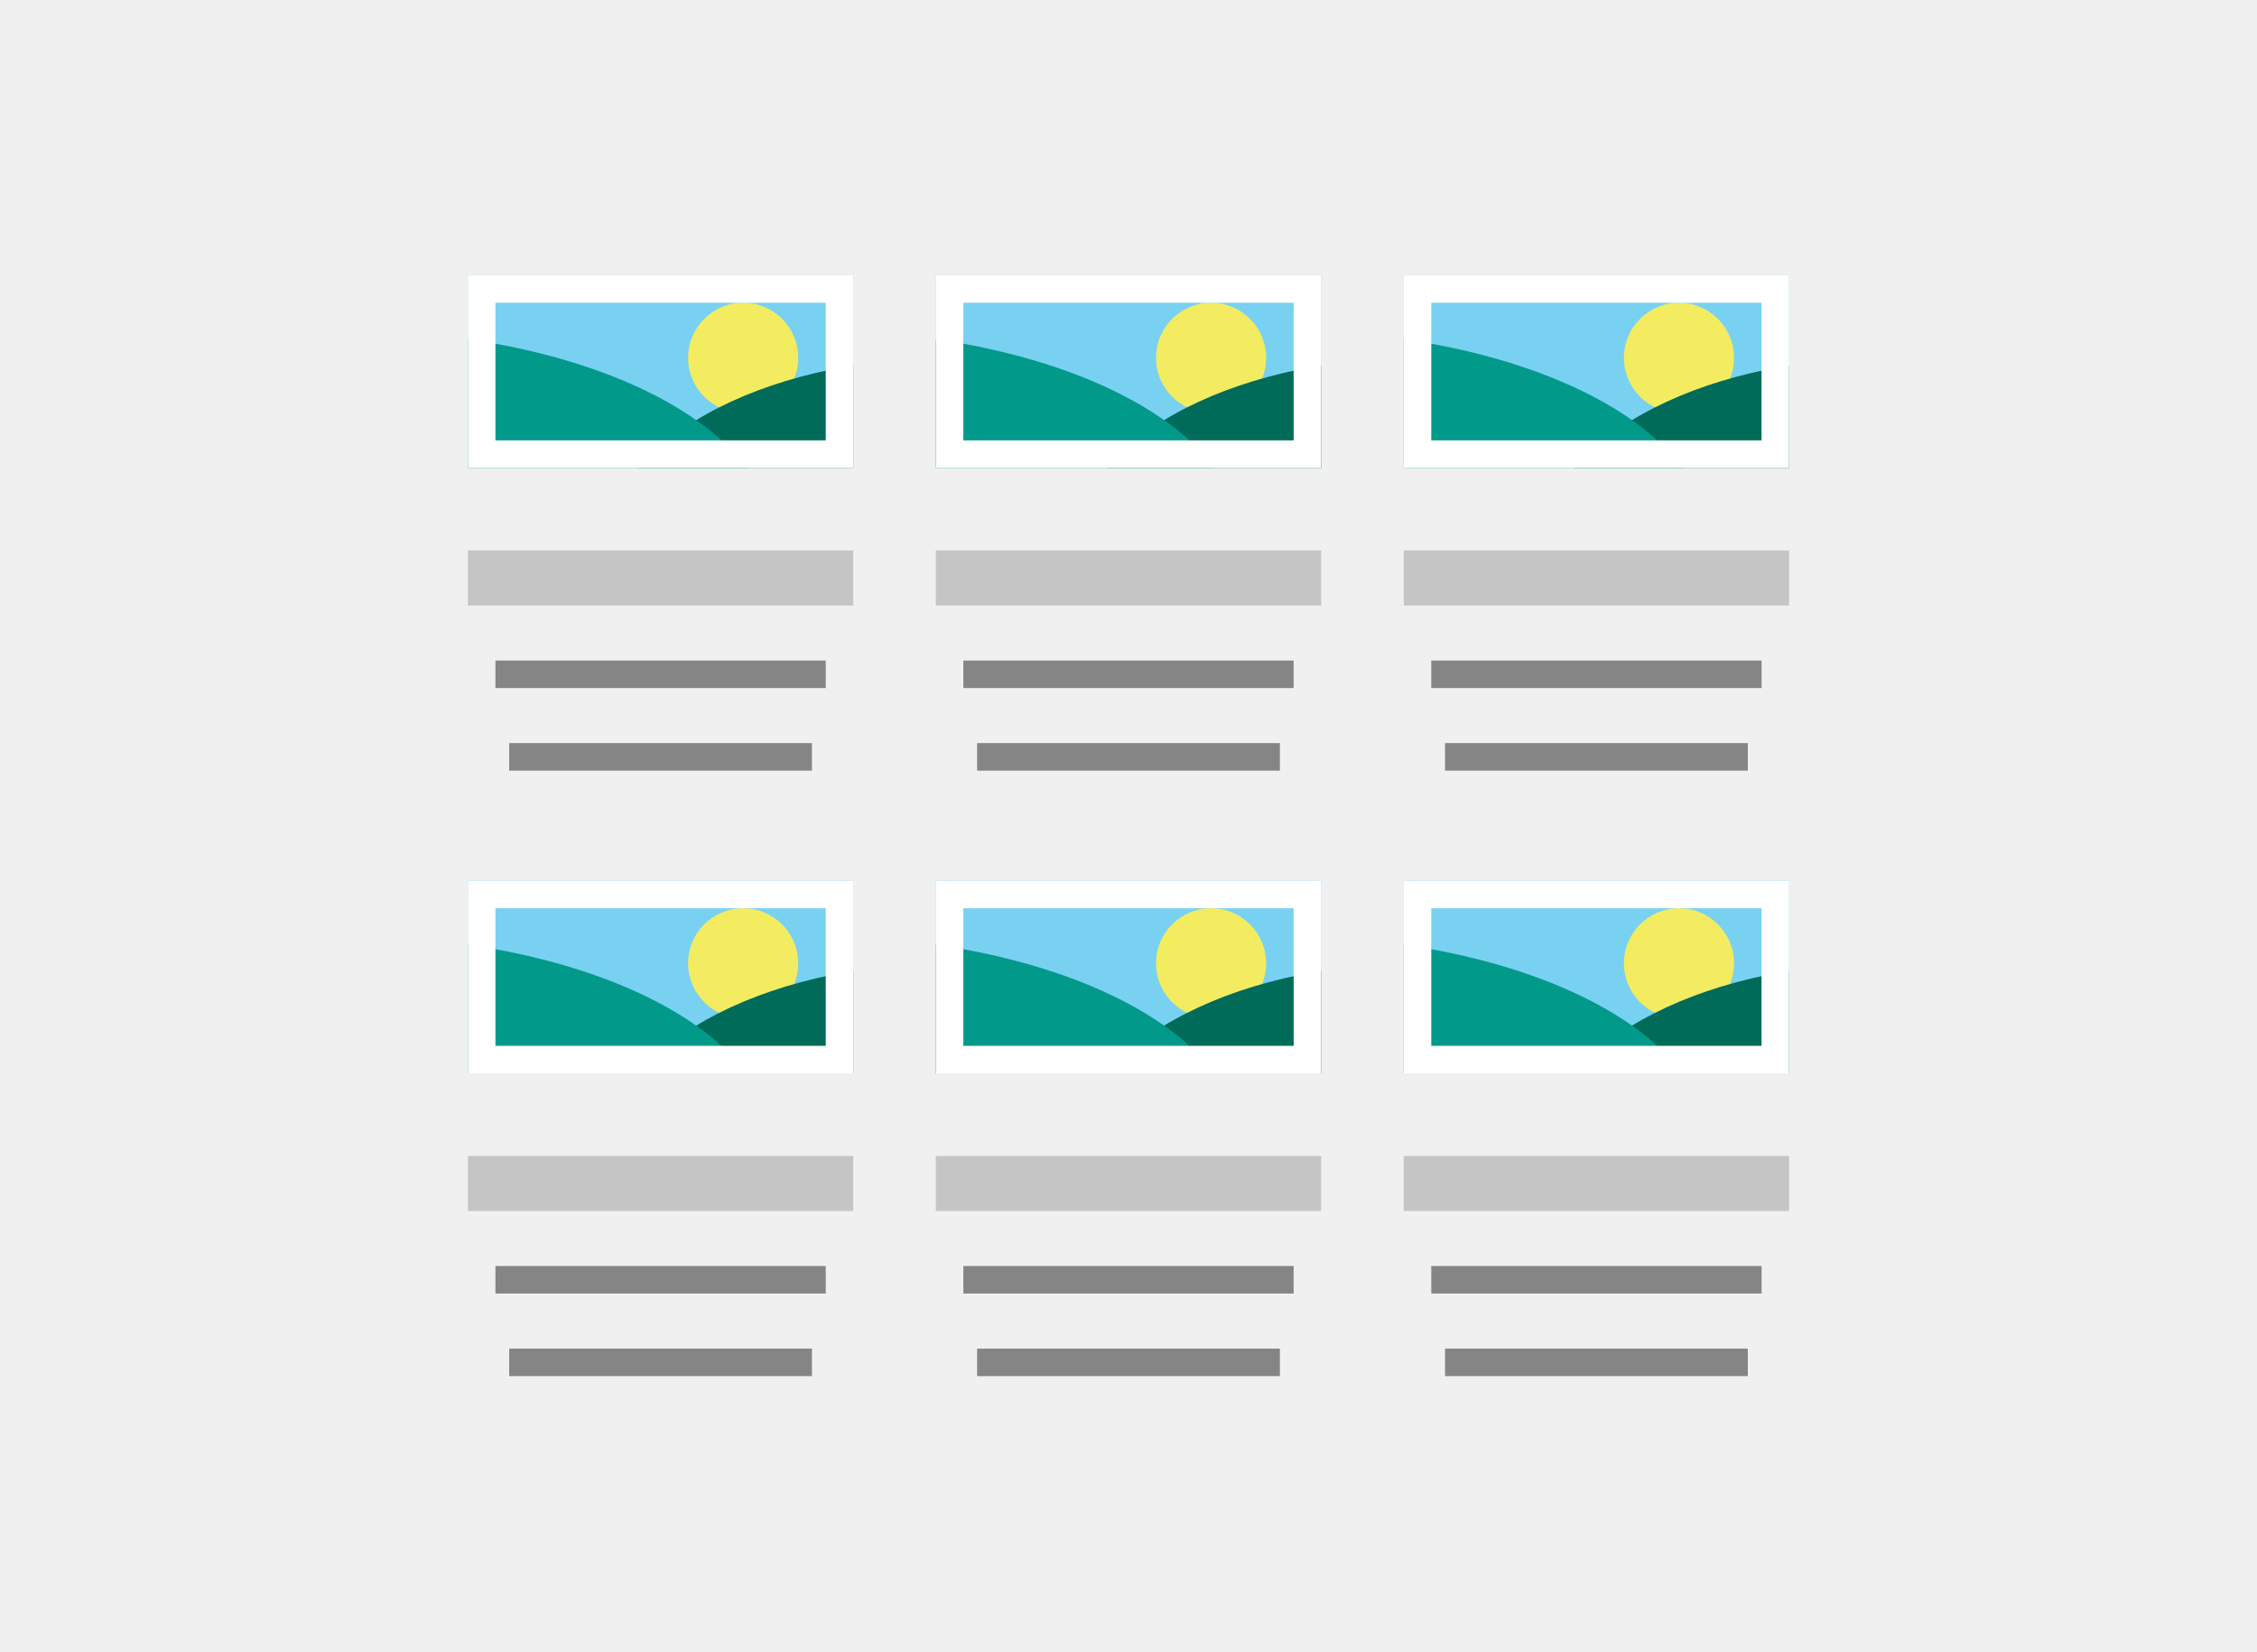
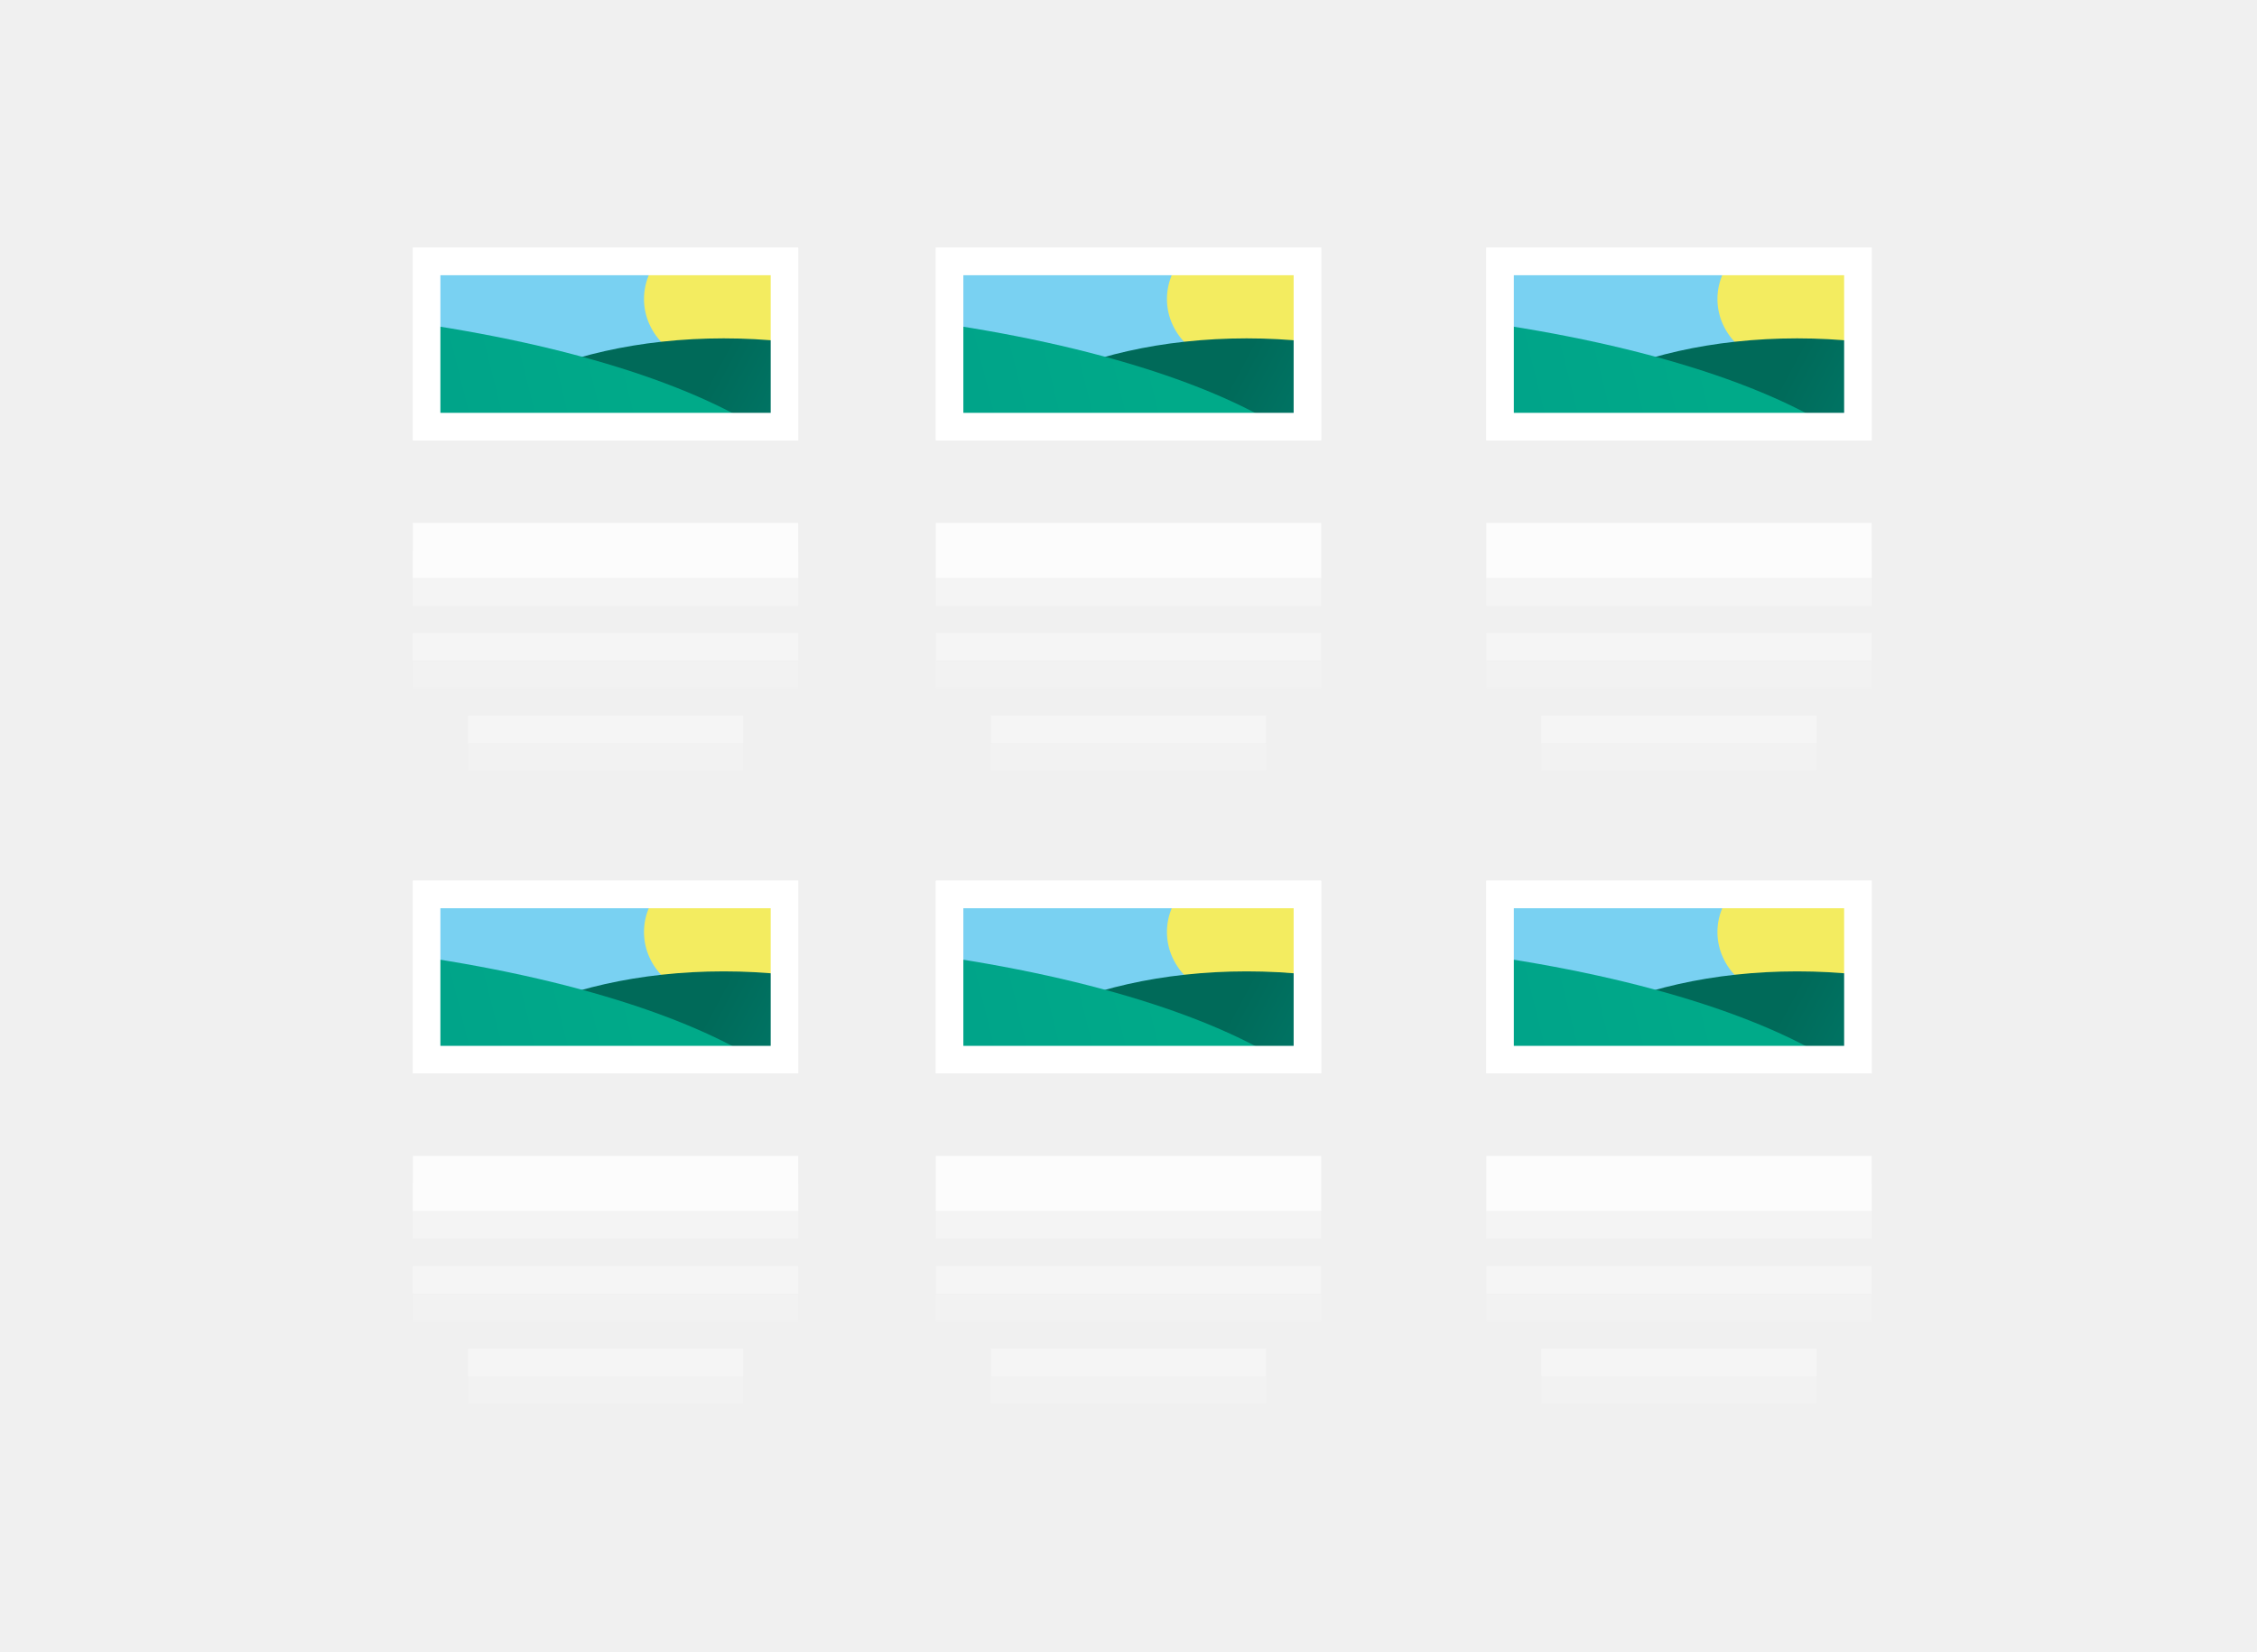
- <svg xmlns="http://www.w3.org/2000/svg" width="82" height="60" viewBox="0 0 82 60" fill="none">
-   <g clip-path="url(#clip0_18_2501)">
-     <rect x="17" y="10" width="14" height="7" fill="#79D1F2" />
-     <circle cx="27" cy="13" r="2" fill="#F3EC60" />
-     <ellipse cx="34.5" cy="20" rx="12.5" ry="7" fill="#016B5A" />
-     <ellipse cx="12.5" cy="19.5" rx="15.5" ry="7.5" fill="#019A8A" />
+ <svg xmlns="http://www.w3.org/2000/svg" xmlns:xlink="http://www.w3.org/1999/xlink" width="82" height="60" viewBox="0 0 82 60">
+   <defs>
+     <rect id="path-1" width="14" height="2" x="0" y="0" />
+     <filter id="filter-2" width="107.1%" height="200%" x="-3.6%" y="-25%" filterUnits="objectBoundingBox">
+       <feOffset dy="1" in="SourceAlpha" result="shadowOffsetOuter1" />
+       <feComposite in="shadowOffsetOuter1" in2="SourceAlpha" operator="out" result="shadowOffsetOuter1" />
+       <feColorMatrix in="shadowOffsetOuter1" values="0 0 0 0 1   0 0 0 0 1   0 0 0 0 1  0 0 0 0.292 0" />
+     </filter>
+     <path id="path-3" d="M13 6zm-1-3v1H2V3h10zm2-3v1H0V0h14z" />
+     <filter id="filter-4" width="107.7%" height="128.6%" x="-3.8%" y="-7.1%" filterUnits="objectBoundingBox">
+       <feOffset dy="1" in="SourceAlpha" result="shadowOffsetOuter1" />
+       <feComposite in="shadowOffsetOuter1" in2="SourceAlpha" operator="out" result="shadowOffsetOuter1" />
+       <feColorMatrix in="shadowOffsetOuter1" values="0 0 0 0 1   0 0 0 0 1   0 0 0 0 1  0 0 0 0.1 0" />
+     </filter>
+     <rect id="path-5" width="13" height="6" x="0" y="0" />
+     <linearGradient id="linearGradient-6" x1="72.875%" x2="40.332%" y1="47.367%" y2="38.122%">
+       <stop offset="0%" stop-color="#008374" />
+       <stop offset="100%" stop-color="#006A59" />
+     </linearGradient>
+     <linearGradient id="linearGradient-7" x1="88.517%" x2="50%" y1="46.899%" y2="50%">
+       <stop offset="0%" stop-color="#00AA89" />
+       <stop offset="100%" stop-color="#009989" />
+     </linearGradient>
+   </defs>
+   <g fill="none" fill-rule="evenodd" class="snippets_thumbs">
+     <g class="s_mega_menu_cards">
+       <rect width="82" height="60" class="bg" />
+       <g class="group" transform="translate(15 9)">
+         <g class="group">
+           <g class="image_1_border">
+             <rect width="14" height="7" fill="#FFF" class="rectangle" />
+             <g class="oval___oval_mask" transform="translate(.472 .47)">
+               <mask id="mask-2" fill="#fff">
+                 <use xlink:href="#path-5" />
+               </mask>
+               <use fill="#79D1F2" class="mask" xlink:href="#path-5" />
+               <ellipse cx="10.519" cy="1.394" fill="#F3EC60" class="oval" mask="url(#mask-2)" rx="2.594" ry="2.394" />
+               <ellipse cx="10.821" cy="8.706" fill="url(#linearGradient-6)" class="oval" mask="url(#mask-2)" rx="11.085" ry="5.882" />
+               <ellipse cx="-10.982" cy="10" fill="url(#linearGradient-7)" class="oval" mask="url(#mask-2)" rx="26.018" ry="8.471" />
+             </g>
+             <path fill="#FFF" d="M14 0V7H0V0H14Zm0 1H1v5h12V1z" class="rectangle_2" />
+           </g>
+           <g class="rectangle" transform="translate(0 10)">
+             <use fill="#000" filter="url(#filter-2)" xlink:href="#path-1" />
+             <use fill="#FFF" fill-opacity=".78" xlink:href="#path-1" />
+           </g>
+           <g class="combined_shape" transform="translate(0 14)">
+             <use fill="#000" filter="url(#filter-4)" xlink:href="#path-3" />
+             <use fill="#FFF" fill-opacity=".348" xlink:href="#path-3" />
+           </g>
+         </g>
+         <g class="group" transform="translate(19)">
+           <g class="image_1_border">
+             <rect width="14" height="7" fill="#FFF" class="rectangle" />
+             <g class="oval___oval_mask" transform="translate(.472 .47)">
+               <mask id="mask-2" fill="#fff">
+                 <use xlink:href="#path-5" />
+               </mask>
+               <use fill="#79D1F2" class="mask" xlink:href="#path-5" />
+               <ellipse cx="10.519" cy="1.394" fill="#F3EC60" class="oval" mask="url(#mask-2)" rx="2.594" ry="2.394" />
+               <ellipse cx="10.821" cy="8.706" fill="url(#linearGradient-6)" class="oval" mask="url(#mask-2)" rx="11.085" ry="5.882" />
+               <ellipse cx="-10.982" cy="10" fill="url(#linearGradient-7)" class="oval" mask="url(#mask-2)" rx="26.018" ry="8.471" />
+             </g>
+             <path fill="#FFF" d="M14 0V7H0V0H14Zm0 1H1v5h12V1z" class="rectangle_2" />
+           </g>
+           <g class="rectangle" transform="translate(0 10)">
+             <use fill="#000" filter="url(#filter-2)" xlink:href="#path-1" />
+             <use fill="#FFF" fill-opacity=".78" xlink:href="#path-1" />
+           </g>
+           <g class="combined_shape" transform="translate(0 14)">
+             <use fill="#000" filter="url(#filter-4)" xlink:href="#path-3" />
+             <use fill="#FFF" fill-opacity=".348" xlink:href="#path-3" />
+           </g>
+         </g>
+         <g class="group" transform="translate(39)">
+           <g class="image_1_border">
+             <rect width="14" height="7" fill="#FFF" class="rectangle" />
+             <g class="oval___oval_mask" transform="translate(.472 .47)">
+               <mask id="mask-2" fill="#fff">
+                 <use xlink:href="#path-5" />
+               </mask>
+               <use fill="#79D1F2" class="mask" xlink:href="#path-5" />
+               <ellipse cx="10.519" cy="1.394" fill="#F3EC60" class="oval" mask="url(#mask-2)" rx="2.594" ry="2.394" />
+               <ellipse cx="10.821" cy="8.706" fill="url(#linearGradient-6)" class="oval" mask="url(#mask-2)" rx="11.085" ry="5.882" />
+               <ellipse cx="-10.982" cy="10" fill="url(#linearGradient-7)" class="oval" mask="url(#mask-2)" rx="26.018" ry="8.471" />
+             </g>
+             <path fill="#FFF" d="M14 0V7H0V0H14Zm0 1H1v5h12V1z" class="rectangle_2" />
+           </g>
+           <g class="rectangle" transform="translate(0 10)">
+             <use fill="#000" filter="url(#filter-2)" xlink:href="#path-1" />
+             <use fill="#FFF" fill-opacity=".78" xlink:href="#path-1" />
+           </g>
+           <g class="combined_shape" transform="translate(0 14)">
+             <use fill="#000" filter="url(#filter-4)" xlink:href="#path-3" />
+             <use fill="#FFF" fill-opacity=".348" xlink:href="#path-3" />
+           </g>
+         </g>
+         <g class="group" transform="translate(0 23)">
+           <g class="image_1_border">
+             <rect width="14" height="7" fill="#FFF" class="rectangle" />
+             <g class="oval___oval_mask" transform="translate(.472 .47)">
+               <mask id="mask-2" fill="#fff">
+                 <use xlink:href="#path-5" />
+               </mask>
+               <use fill="#79D1F2" class="mask" xlink:href="#path-5" />
+               <ellipse cx="10.519" cy="1.394" fill="#F3EC60" class="oval" mask="url(#mask-2)" rx="2.594" ry="2.394" />
+               <ellipse cx="10.821" cy="8.706" fill="url(#linearGradient-6)" class="oval" mask="url(#mask-2)" rx="11.085" ry="5.882" />
+               <ellipse cx="-10.982" cy="10" fill="url(#linearGradient-7)" class="oval" mask="url(#mask-2)" rx="26.018" ry="8.471" />
+             </g>
+             <path fill="#FFF" d="M14 0V7H0V0H14Zm0 1H1v5h12V1z" class="rectangle_2" />
+           </g>
+           <g class="rectangle" transform="translate(0 10)">
+             <use fill="#000" filter="url(#filter-2)" xlink:href="#path-1" />
+             <use fill="#FFF" fill-opacity=".78" xlink:href="#path-1" />
+           </g>
+           <g class="combined_shape" transform="translate(0 14)">
+             <use fill="#000" filter="url(#filter-4)" xlink:href="#path-3" />
+             <use fill="#FFF" fill-opacity=".348" xlink:href="#path-3" />
+           </g>
+         </g>
+         <g class="group" transform="translate(19 23)">
+           <g class="image_1_border">
+             <rect width="14" height="7" fill="#FFF" class="rectangle" />
+             <g class="oval___oval_mask" transform="translate(.472 .47)">
+               <mask id="mask-2" fill="#fff">
+                 <use xlink:href="#path-5" />
+               </mask>
+               <use fill="#79D1F2" class="mask" xlink:href="#path-5" />
+               <ellipse cx="10.519" cy="1.394" fill="#F3EC60" class="oval" mask="url(#mask-2)" rx="2.594" ry="2.394" />
+               <ellipse cx="10.821" cy="8.706" fill="url(#linearGradient-6)" class="oval" mask="url(#mask-2)" rx="11.085" ry="5.882" />
+               <ellipse cx="-10.982" cy="10" fill="url(#linearGradient-7)" class="oval" mask="url(#mask-2)" rx="26.018" ry="8.471" />
+             </g>
+             <path fill="#FFF" d="M14 0V7H0V0H14Zm0 1H1v5h12V1z" class="rectangle_2" />
+           </g>
+           <g class="rectangle" transform="translate(0 10)">
+             <use fill="#000" filter="url(#filter-2)" xlink:href="#path-1" />
+             <use fill="#FFF" fill-opacity=".78" xlink:href="#path-1" />
+           </g>
+           <g class="combined_shape" transform="translate(0 14)">
+             <use fill="#000" filter="url(#filter-4)" xlink:href="#path-3" />
+             <use fill="#FFF" fill-opacity=".348" xlink:href="#path-3" />
+           </g>
+         </g>
+         <g class="group" transform="translate(39 23)">
+           <g class="image_1_border">
+             <rect width="14" height="7" fill="#FFF" class="rectangle" />
+             <g class="oval___oval_mask" transform="translate(.472 .47)">
+               <mask id="mask-2" fill="#fff">
+                 <use xlink:href="#path-5" />
+               </mask>
+               <use fill="#79D1F2" class="mask" xlink:href="#path-5" />
+               <ellipse cx="10.519" cy="1.394" fill="#F3EC60" class="oval" mask="url(#mask-2)" rx="2.594" ry="2.394" />
+               <ellipse cx="10.821" cy="8.706" fill="url(#linearGradient-6)" class="oval" mask="url(#mask-2)" rx="11.085" ry="5.882" />
+               <ellipse cx="-10.982" cy="10" fill="url(#linearGradient-7)" class="oval" mask="url(#mask-2)" rx="26.018" ry="8.471" />
+             </g>
+             <path fill="#FFF" d="M14 0V7H0V0H14Zm0 1H1v5h12V1z" class="rectangle_2" />
+           </g>
+           <g class="rectangle" transform="translate(0 10)">
+             <use fill="#000" filter="url(#filter-2)" xlink:href="#path-1" />
+             <use fill="#FFF" fill-opacity=".78" xlink:href="#path-1" />
+           </g>
+           <g class="combined_shape" transform="translate(0 14)">
+             <use fill="#000" filter="url(#filter-4)" xlink:href="#path-3" />
+             <use fill="#FFF" fill-opacity=".348" xlink:href="#path-3" />
+           </g>
+         </g>
+       </g>
+     </g>
  </g>
-   <rect x="17.5" y="10.5" width="13" height="6" stroke="white" />
-   <path d="M31 20H17V22H31V20Z" fill="#C6C5C5" />
-   <path d="M30 24H18V25H30V24Z" fill="#858585" />
-   <path d="M29.5 27H18.5V28H29.5V27Z" fill="#858585" />
-   <g clip-path="url(#clip1_18_2501)">
-     <rect x="34" y="10" width="14" height="7" fill="#79D1F2" />
-     <circle cx="44" cy="13" r="2" fill="#F3EC60" />
-     <ellipse cx="51.5" cy="20" rx="12.5" ry="7" fill="#016B5A" />
-     <ellipse cx="29.5" cy="19.5" rx="15.5" ry="7.5" fill="#019A8A" />
-   </g>
-   <rect x="34.5" y="10.5" width="13" height="6" stroke="white" />
-   <path d="M48 20H34V22H48V20Z" fill="#C6C5C5" />
-   <path d="M47 24H35V25H47V24Z" fill="#858585" />
-   <path d="M46.5 27H35.5V28H46.5V27Z" fill="#858585" />
-   <g clip-path="url(#clip2_18_2501)">
-     <rect x="51" y="10" width="14" height="7" fill="#79D1F2" />
-     <circle cx="61" cy="13" r="2" fill="#F3EC60" />
-     <ellipse cx="68.5" cy="20" rx="12.5" ry="7" fill="#016B5A" />
-     <ellipse cx="46.5" cy="19.5" rx="15.5" ry="7.5" fill="#019A8A" />
-   </g>
-   <rect x="51.5" y="10.5" width="13" height="6" stroke="white" />
-   <path d="M65 20H51V22H65V20Z" fill="#C6C5C5" />
-   <path d="M64 24H52V25H64V24Z" fill="#858585" />
-   <path d="M63.5 27H52.5V28H63.5V27Z" fill="#858585" />
-   <g clip-path="url(#clip3_18_2501)">
-     <rect x="17" y="32" width="14" height="7" fill="#79D1F2" />
-     <circle cx="27" cy="35" r="2" fill="#F3EC60" />
-     <ellipse cx="34.5" cy="42" rx="12.5" ry="7" fill="#016B5A" />
-     <ellipse cx="12.5" cy="41.5" rx="15.5" ry="7.5" fill="#019A8A" />
-   </g>
-   <rect x="17.5" y="32.5" width="13" height="6" stroke="white" />
-   <path d="M31 42H17V44H31V42Z" fill="#C6C5C5" />
-   <path d="M30 46H18V47H30V46Z" fill="#858585" />
-   <path d="M29.5 49H18.5V50H29.5V49Z" fill="#858585" />
-   <g clip-path="url(#clip4_18_2501)">
-     <rect x="34" y="32" width="14" height="7" fill="#79D1F2" />
-     <circle cx="44" cy="35" r="2" fill="#F3EC60" />
-     <ellipse cx="51.5" cy="42" rx="12.5" ry="7" fill="#016B5A" />
-     <ellipse cx="29.5" cy="41.5" rx="15.5" ry="7.5" fill="#019A8A" />
-   </g>
-   <rect x="34.5" y="32.5" width="13" height="6" stroke="white" />
-   <path d="M48 42H34V44H48V42Z" fill="#C6C5C5" />
-   <path d="M47 46H35V47H47V46Z" fill="#858585" />
-   <path d="M46.5 49H35.5V50H46.5V49Z" fill="#858585" />
-   <g clip-path="url(#clip5_18_2501)">
-     <rect x="51" y="32" width="14" height="7" fill="#79D1F2" />
-     <circle cx="61" cy="35" r="2" fill="#F3EC60" />
-     <ellipse cx="68.5" cy="42" rx="12.5" ry="7" fill="#016B5A" />
-     <ellipse cx="46.5" cy="41.5" rx="15.5" ry="7.5" fill="#019A8A" />
-   </g>
-   <rect x="51.5" y="32.5" width="13" height="6" stroke="white" />
-   <path d="M65 42H51V44H65V42Z" fill="#C6C5C5" />
-   <path d="M64 46H52V47H64V46Z" fill="#858585" />
-   <path d="M63.5 49H52.5V50H63.5V49Z" fill="#858585" />
-   <defs>
-     <clipPath id="clip0_18_2501">
-       <rect x="17" y="10" width="14" height="7" fill="white" />
-     </clipPath>
-     <clipPath id="clip1_18_2501">
-       <rect x="34" y="10" width="14" height="7" fill="white" />
-     </clipPath>
-     <clipPath id="clip2_18_2501">
-       <rect x="51" y="10" width="14" height="7" fill="white" />
-     </clipPath>
-     <clipPath id="clip3_18_2501">
-       <rect x="17" y="32" width="14" height="7" fill="white" />
-     </clipPath>
-     <clipPath id="clip4_18_2501">
-       <rect x="34" y="32" width="14" height="7" fill="white" />
-     </clipPath>
-     <clipPath id="clip5_18_2501">
-       <rect x="51" y="32" width="14" height="7" fill="white" />
-     </clipPath>
-   </defs>
</svg>
